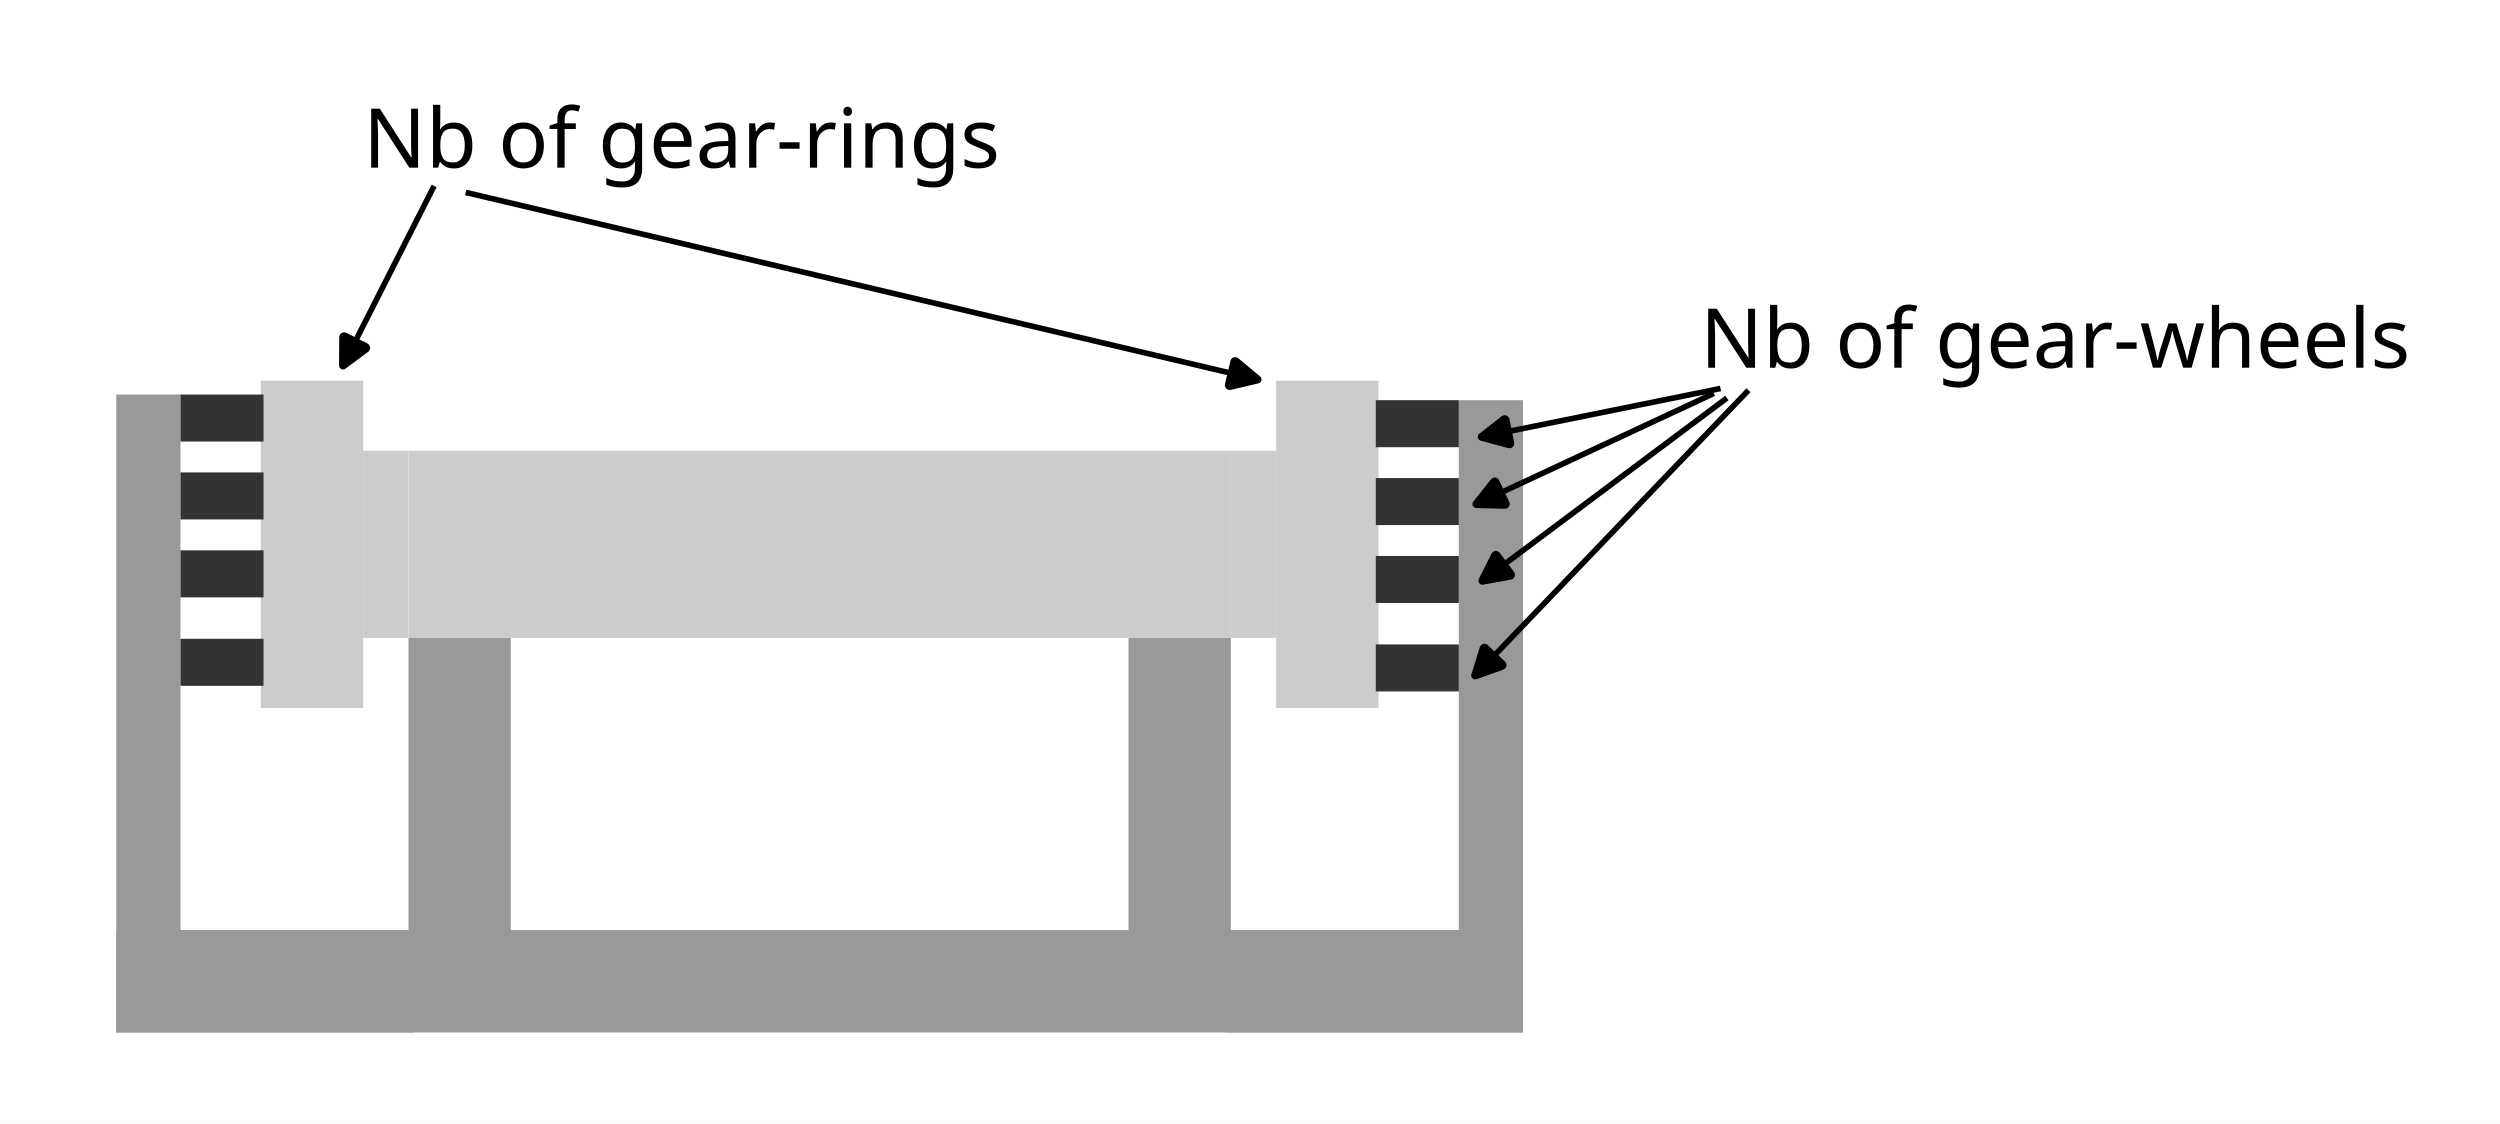
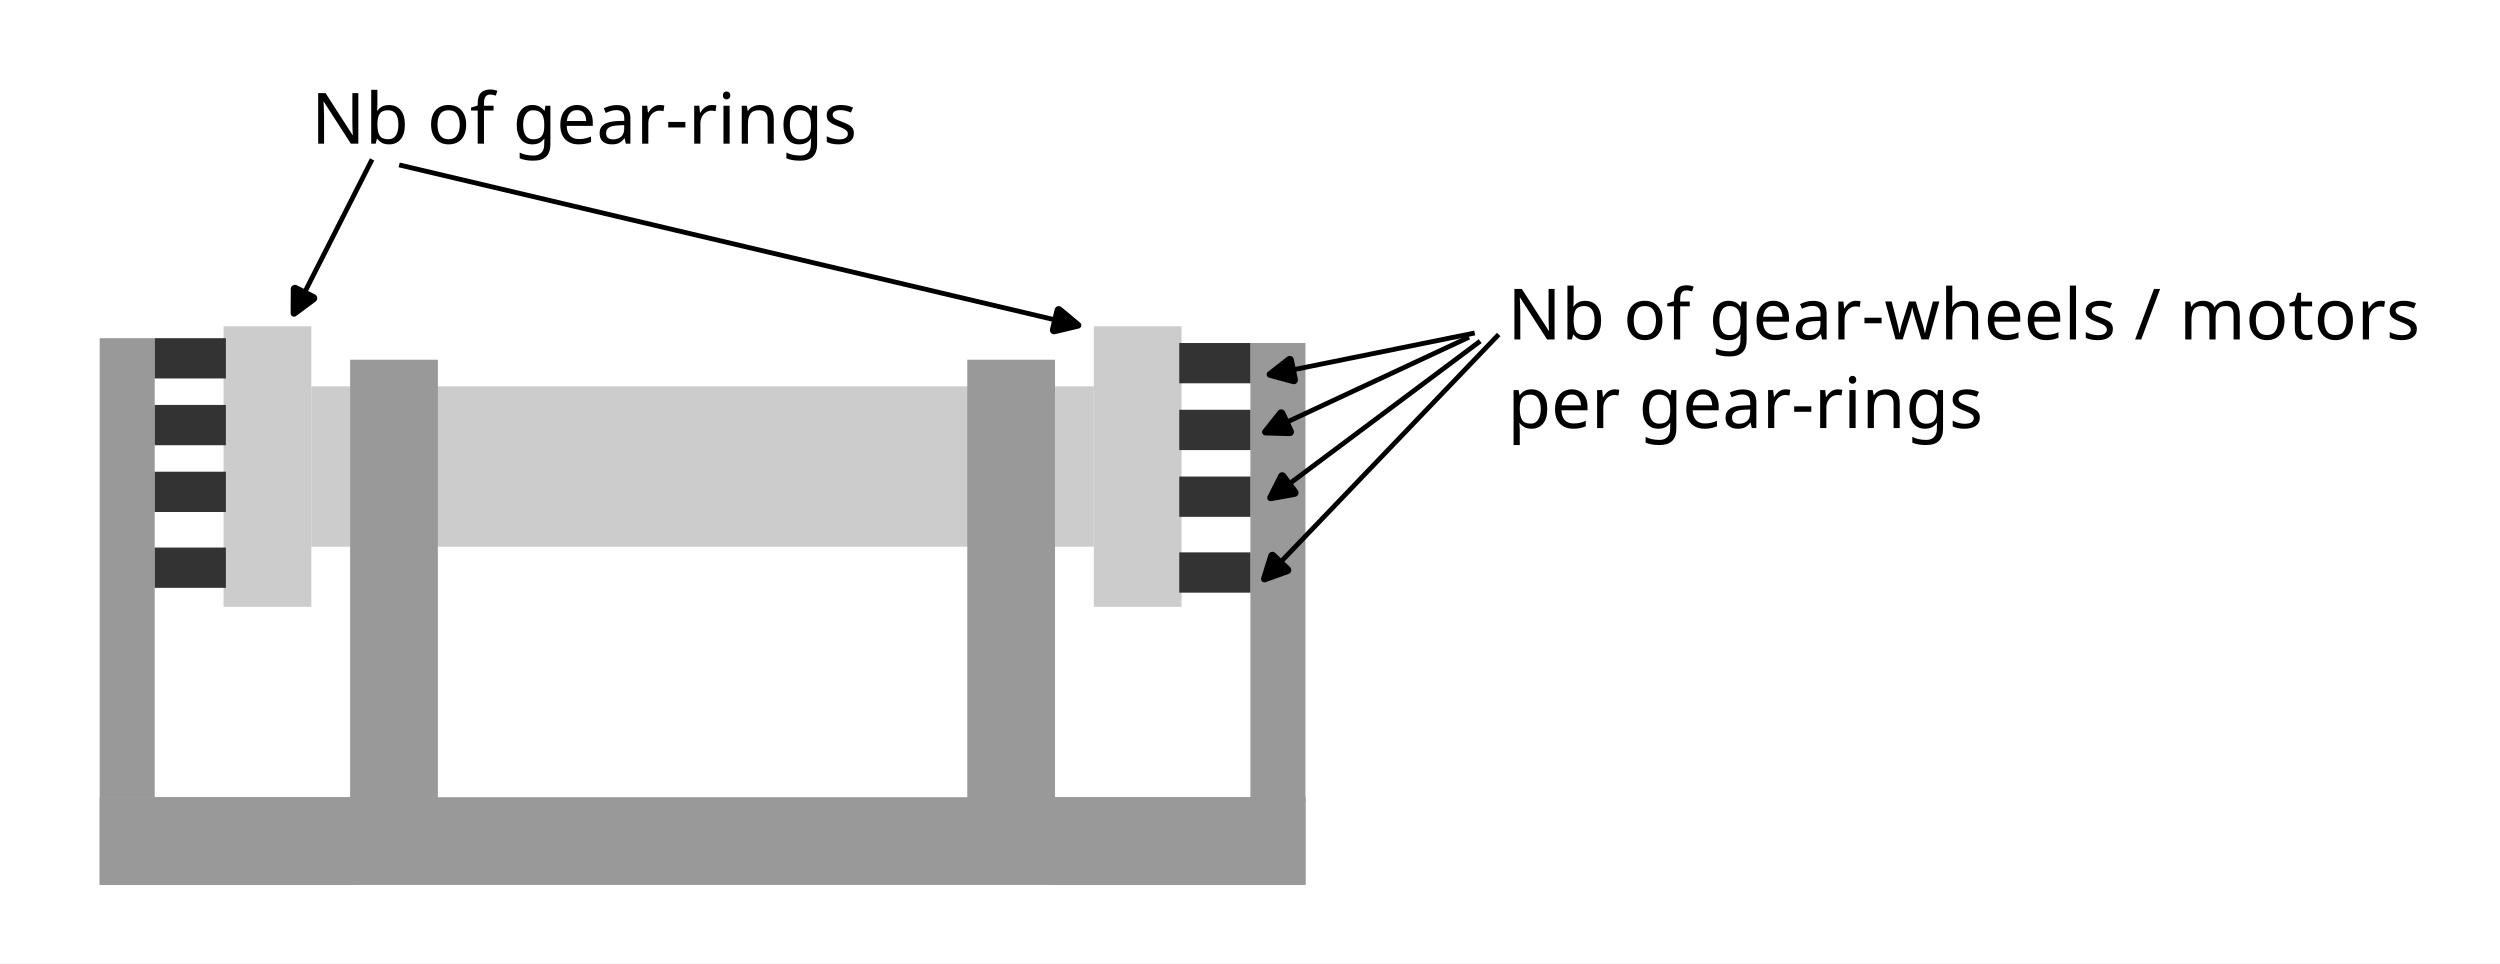
- <svg xmlns="http://www.w3.org/2000/svg" width="443.591" height="199.388" viewBox="0 0 117.367 52.755" version="1.1" id="svg1">
+ <svg xmlns="http://www.w3.org/2000/svg" width="517.524" height="199.388" viewBox="0 0 136.928 52.755" version="1.1" id="svg1">
  <defs id="defs1">
-     <rect x="357.078" y="143.808" width="145.1" height="50.893" id="rect8" />
+     <rect x="357.078" y="143.808" width="211.558" height="54.354" id="rect8" />
    <marker style="overflow:visible" id="RoundedArrow" refX="0" refY="0" orient="auto-start-reverse" markerWidth="1" markerHeight="1" viewBox="0 0 1 1" preserveAspectRatio="xMidYMid">
      <path transform="scale(0.7)" d="m -0.211,-4.106 6.422,3.211 a 1,1 90 0 1 0,1.789 L -0.211,4.106 A 1.236,1.236 31.717 0 1 -2,3 v -6 a 1.236,1.236 148.283 0 1 1.789,-1.106 z" style="fill:context-stroke;fill-rule:evenodd;stroke:none" id="path8" />
    </marker>
    <rect x="119.841" y="108.3" width="129.591" height="29.917" id="rect7" />
    <marker style="overflow:visible" id="RoundedArrow-5" refX="0" refY="0" orient="auto-start-reverse" markerWidth="1" markerHeight="1" viewBox="0 0 1 1" preserveAspectRatio="xMidYMid">
      <path transform="scale(0.7)" d="m -0.211,-4.106 6.422,3.211 a 1,1 90 0 1 0,1.789 L -0.211,4.106 A 1.236,1.236 31.717 0 1 -2,3 v -6 a 1.236,1.236 148.283 0 1 1.789,-1.106 z" style="fill:context-stroke;fill-rule:evenodd;stroke:none" id="path8-4" />
    </marker>
    <marker style="overflow:visible" id="RoundedArrow-9" refX="0" refY="0" orient="auto-start-reverse" markerWidth="1" markerHeight="1" viewBox="0 0 1 1" preserveAspectRatio="xMidYMid">
      <path transform="scale(0.7)" d="m -0.211,-4.106 6.422,3.211 a 1,1 90 0 1 0,1.789 L -0.211,4.106 A 1.236,1.236 31.717 0 1 -2,3 v -6 a 1.236,1.236 148.283 0 1 1.789,-1.106 z" style="fill:context-stroke;fill-rule:evenodd;stroke:none" id="path8-3" />
    </marker>
    <marker style="overflow:visible" id="RoundedArrow-9-5" refX="0" refY="0" orient="auto-start-reverse" markerWidth="1" markerHeight="1" viewBox="0 0 1 1" preserveAspectRatio="xMidYMid">
      <path transform="scale(0.7)" d="m -0.211,-4.106 6.422,3.211 a 1,1 90 0 1 0,1.789 L -0.211,4.106 A 1.236,1.236 31.717 0 1 -2,3 v -6 a 1.236,1.236 148.283 0 1 1.789,-1.106 z" style="fill:context-stroke;fill-rule:evenodd;stroke:none" id="path8-3-4" />
    </marker>
    <marker style="overflow:visible" id="RoundedArrow-9-0" refX="0" refY="0" orient="auto-start-reverse" markerWidth="1" markerHeight="1" viewBox="0 0 1 1" preserveAspectRatio="xMidYMid">
      <path transform="scale(0.7)" d="m -0.211,-4.106 6.422,3.211 a 1,1 90 0 1 0,1.789 L -0.211,4.106 A 1.236,1.236 31.717 0 1 -2,3 v -6 a 1.236,1.236 148.283 0 1 1.789,-1.106 z" style="fill:context-stroke;fill-rule:evenodd;stroke:none" id="path8-3-7" />
    </marker>
    <marker style="overflow:visible" id="RoundedArrow-9-4" refX="0" refY="0" orient="auto-start-reverse" markerWidth="1" markerHeight="1" viewBox="0 0 1 1" preserveAspectRatio="xMidYMid">
      <path transform="scale(0.7)" d="m -0.211,-4.106 6.422,3.211 a 1,1 90 0 1 0,1.789 L -0.211,4.106 A 1.236,1.236 31.717 0 1 -2,3 v -6 a 1.236,1.236 148.283 0 1 1.789,-1.106 z" style="fill:context-stroke;fill-rule:evenodd;stroke:none" id="path8-3-3" />
    </marker>
  </defs>
-   <g id="layer1" transform="translate(-14.65826,-24.21732)">
-     <rect style="fill:#ffffff;stroke:#ffffff;stroke-width:0.265" id="rect9" width="117.102" height="52.49" x="14.791" y="24.35" />
+   <g id="layer1" transform="translate(-14.65825,-24.21732)">
+     <rect style="fill:#ffffff;stroke:#ffffff;stroke-width:0.265" id="rect9" width="136.664" height="52.49" x="14.791" y="24.35" />
    <rect style="fill:#999999;stroke:#999999;stroke-width:0.265" id="rect2" width="65.778" height="4.541" x="20.25" y="68.014" />
    <rect style="fill:#999999;stroke:#999999;stroke-width:0.265" id="rect3" width="4.541" height="13.718" x="-72.555" y="20.25" transform="rotate(-90)" />
-     <rect style="fill:#999999;stroke:#999999;stroke-width:0.265" id="rect3-5" width="4.541" height="13.718" x="33.967" y="54.296" />
    <rect style="fill:#999999;stroke:#999999;stroke-width:0.265" id="rect3-2" width="4.541" height="13.718" x="-72.555" y="72.31" transform="rotate(-90)" />
-     <rect style="fill:#999999;stroke:#999999;stroke-width:0.265" id="rect3-5-7" width="4.541" height="13.718" x="67.769" y="54.296" />
    <rect style="fill:#cccccc;stroke:#cccccc;stroke-width:0.265" id="rect4" width="38.343" height="8.521" x="33.967" y="45.51" />
    <rect style="fill:#cccccc;stroke:#cccccc;stroke-width:0.265" id="rect5" width="1.862" height="8.521" x="31.84" y="45.51" />
    <rect style="fill:#cccccc;stroke:#cccccc;stroke-width:0.265" id="rect5-6-6" width="4.541" height="15.1" x="74.702" y="42.221" />
    <rect style="fill:#cccccc;stroke:#cccccc;stroke-width:0.265" id="rect5-6-6-3" width="4.541" height="15.1" x="27.035" y="42.221" />
    <rect style="fill:#cccccc;stroke:#cccccc;stroke-width:0.265" id="rect5-2" width="1.862" height="8.521" x="72.575" y="45.51" />
    <rect style="fill:#999999;stroke:#999999;stroke-width:0.265" id="rect3-5-7-7" width="2.75" height="24.877" x="83.277" y="43.137" />
    <rect style="fill:#999999;stroke:#999999;stroke-width:0.265" id="rect3-5-7-7-2" width="2.75" height="24.877" x="20.25" y="42.872" />
    <rect style="fill:#333333;stroke:#333333;stroke-width:0.265" id="rect6" width="3.632" height="1.942" x="23.265" y="42.872" />
    <rect style="fill:#333333;stroke:#333333;stroke-width:0.265" id="rect6-9" width="3.632" height="1.942" x="23.265" y="54.34" />
    <rect style="fill:#333333;stroke:#333333;stroke-width:0.265" id="rect6-4" width="3.632" height="1.942" x="23.265" y="46.529" />
    <rect style="fill:#333333;stroke:#333333;stroke-width:0.265" id="rect6-6" width="3.632" height="1.942" x="23.265" y="50.186" />
    <rect style="fill:#333333;stroke:#333333;stroke-width:0.265" id="rect6-3" width="3.632" height="1.942" x="79.38" y="43.137" />
    <rect style="fill:#333333;stroke:#333333;stroke-width:0.265" id="rect6-9-2" width="3.632" height="1.942" x="79.38" y="54.604" />
    <rect style="fill:#333333;stroke:#333333;stroke-width:0.265" id="rect6-4-0" width="3.632" height="1.942" x="79.38" y="46.794" />
    <rect style="fill:#333333;stroke:#333333;stroke-width:0.265" id="rect6-6-6" width="3.632" height="1.942" x="79.38" y="50.451" />
    <text xml:space="preserve" transform="scale(0.2645833)" id="text6" style="font-size:14.667px;line-height:1.25;font-family:sans-serif;white-space:pre;shape-inside:url(#rect7);display:inline">
      <tspan x="119.842" y="121.277" id="tspan1">Nb of gear-rings</tspan>
    </text>
    <path style="fill:none;stroke:#000000;stroke-width:0.265px;stroke-linecap:butt;stroke-linejoin:miter;stroke-opacity:1;marker-start:url(#RoundedArrow)" d="m 31.245,40.425 3.793,-7.478" id="path7" />
    <path style="fill:none;stroke:#000000;stroke-width:0.265px;stroke-linecap:butt;stroke-linejoin:miter;stroke-opacity:1;marker-start:url(#RoundedArrow-5)" d="M 72.657,41.787 36.522,33.251" id="path7-6" />
-     <text xml:space="preserve" transform="scale(0.2645833)" id="text7" style="font-size:14.667px;line-height:1.25;font-family:sans-serif;white-space:pre;shape-inside:url(#rect8);display:inline">
-       <tspan x="357.078" y="156.785" id="tspan2">Nb of gear-wheels</tspan>
+     <text xml:space="preserve" transform="matrix(0.2645833,0,0,0.2645833,2.751088,1.328587)" id="text7" style="font-size:14.667px;line-height:1.25;font-family:sans-serif;white-space:pre;shape-inside:url(#rect8);display:inline">
+       <tspan x="357.078" y="156.785" id="tspan2">Nb of gear-wheels / motors
+ </tspan>
+       <tspan x="357.078" y="175.119" id="tspan3">per gear-rings</tspan>
    </text>
    <path style="fill:none;stroke:#000000;stroke-width:0.265px;stroke-linecap:butt;stroke-linejoin:miter;stroke-opacity:1;marker-start:url(#RoundedArrow-9)" d="M 85.269,44.514 95.431,42.455" id="path7-4" />
    <path style="fill:none;stroke:#000000;stroke-width:0.265px;stroke-linecap:butt;stroke-linejoin:miter;stroke-opacity:1;marker-start:url(#RoundedArrow-9-5)" d="M 84.652,55.157 96.743,42.538" id="path7-4-4" />
    <path style="fill:none;stroke:#000000;stroke-width:0.265px;stroke-linecap:butt;stroke-linejoin:miter;stroke-opacity:1;marker-start:url(#RoundedArrow-9-0)" d="m 84.939,47.43 10.179,-4.745" id="path7-4-6" />
    <path style="fill:none;stroke:#000000;stroke-width:0.265px;stroke-linecap:butt;stroke-linejoin:miter;stroke-opacity:1;marker-start:url(#RoundedArrow-9-4)" d="M 85.106,50.843 95.73,42.903" id="path7-4-49" />
+     <rect style="fill:#999999;stroke:#999999;stroke-width:0.265" id="rect3-5" width="4.541" height="23.961" x="33.967" y="44.053" />
+     <rect style="fill:#999999;stroke:#999999;stroke-width:0.265" id="rect3-5-7" width="4.541" height="23.961" x="67.769" y="44.053" />
  </g>
</svg>
